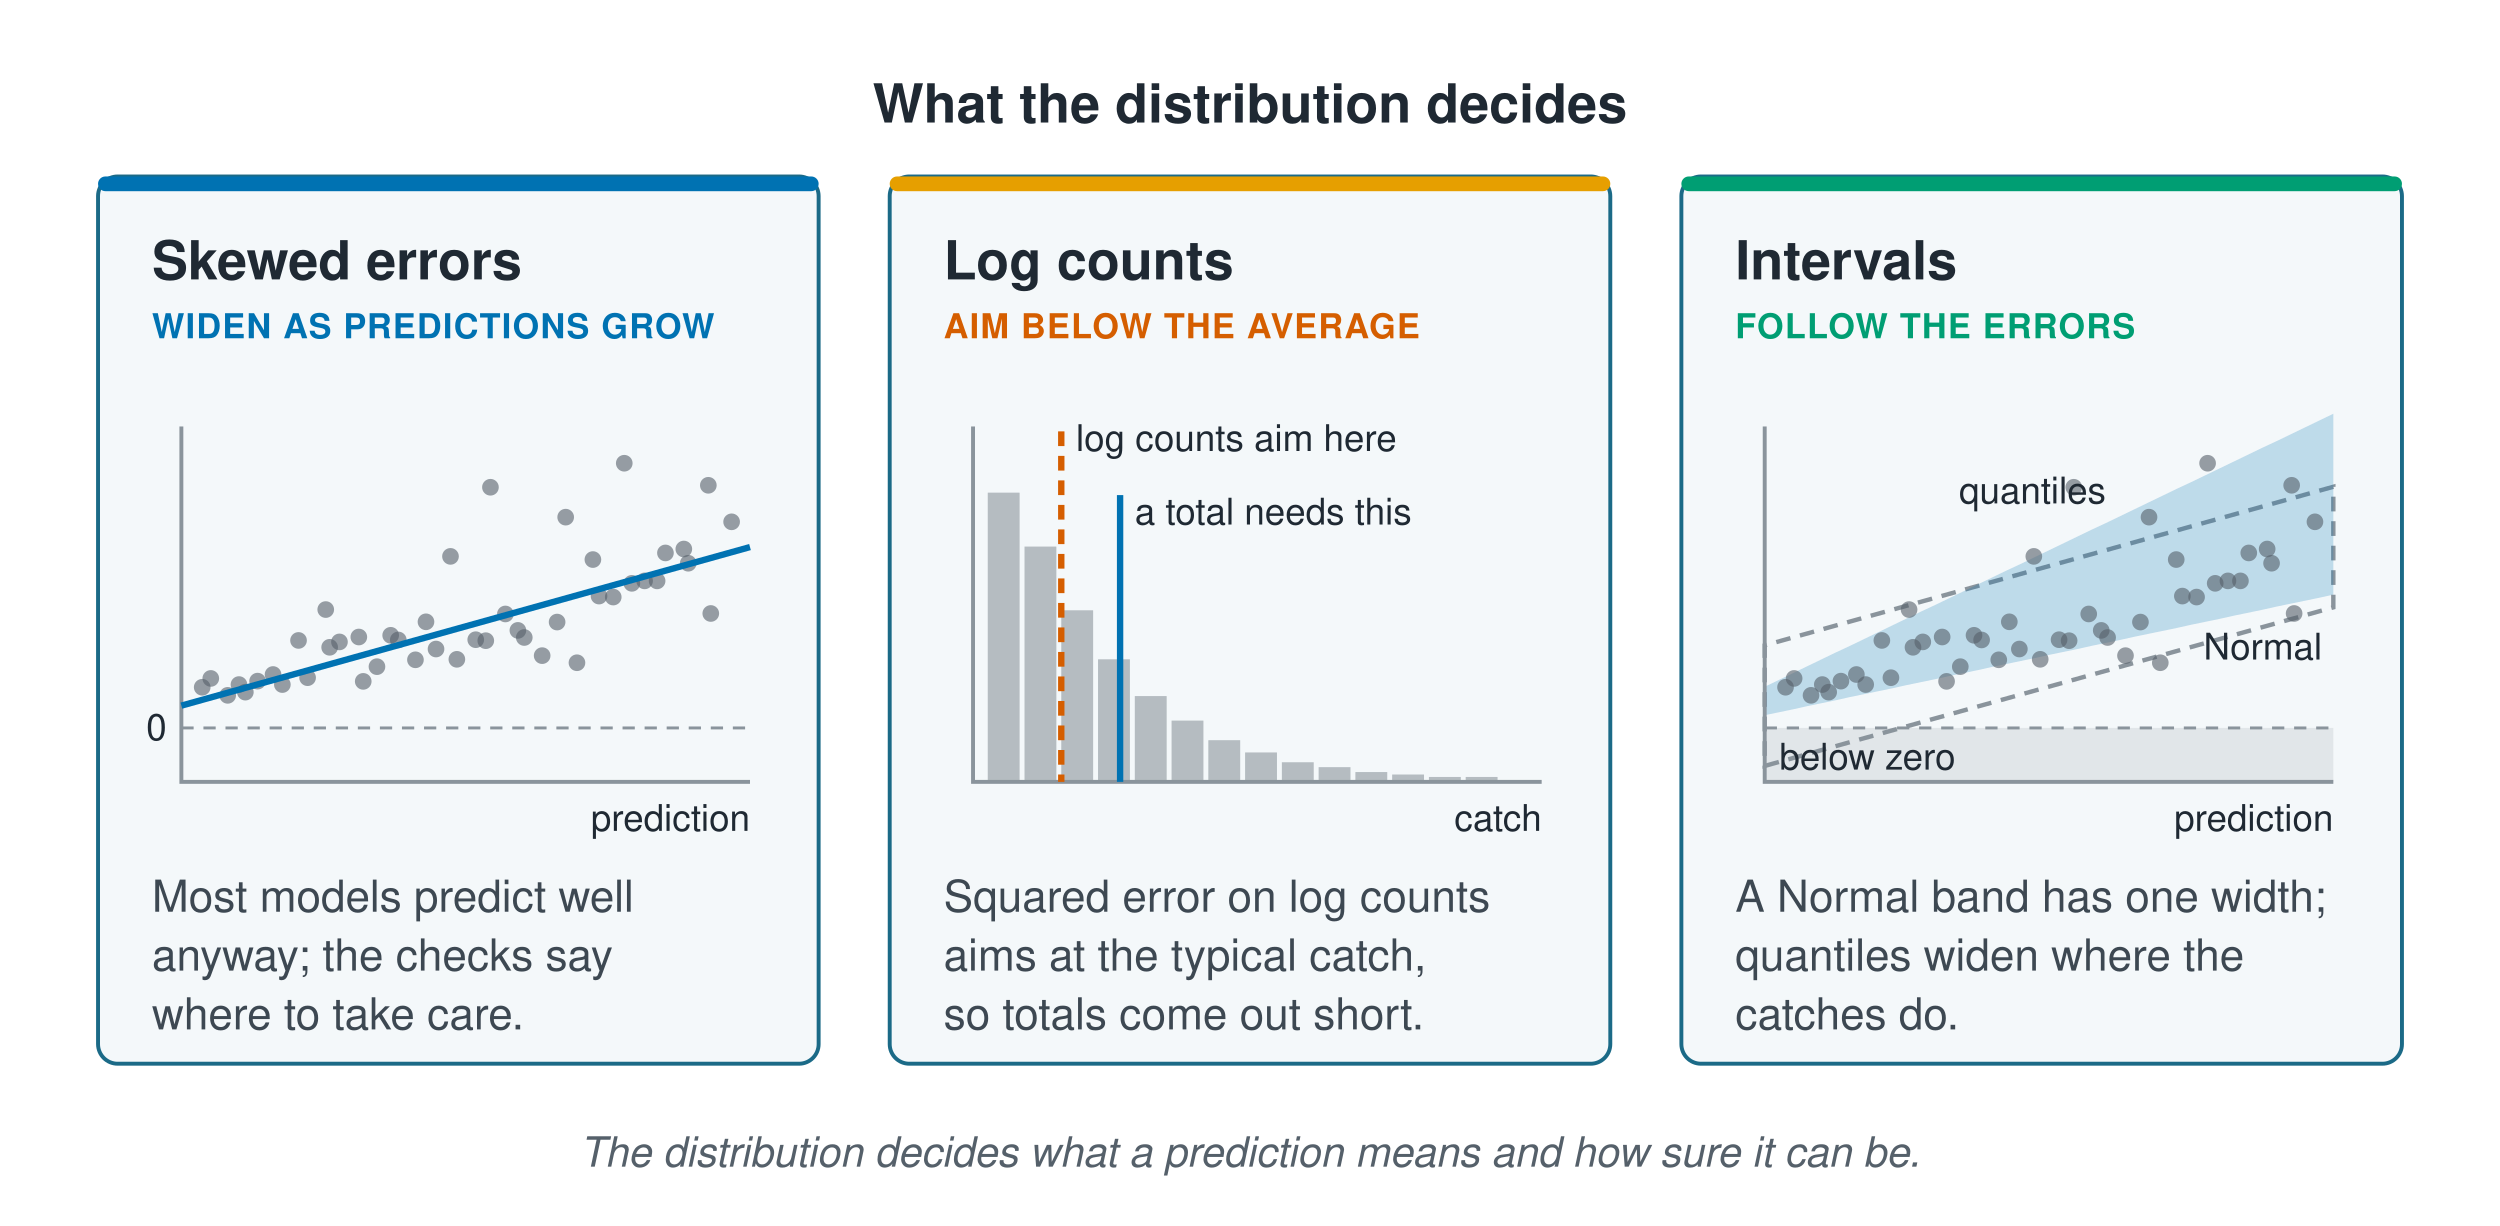
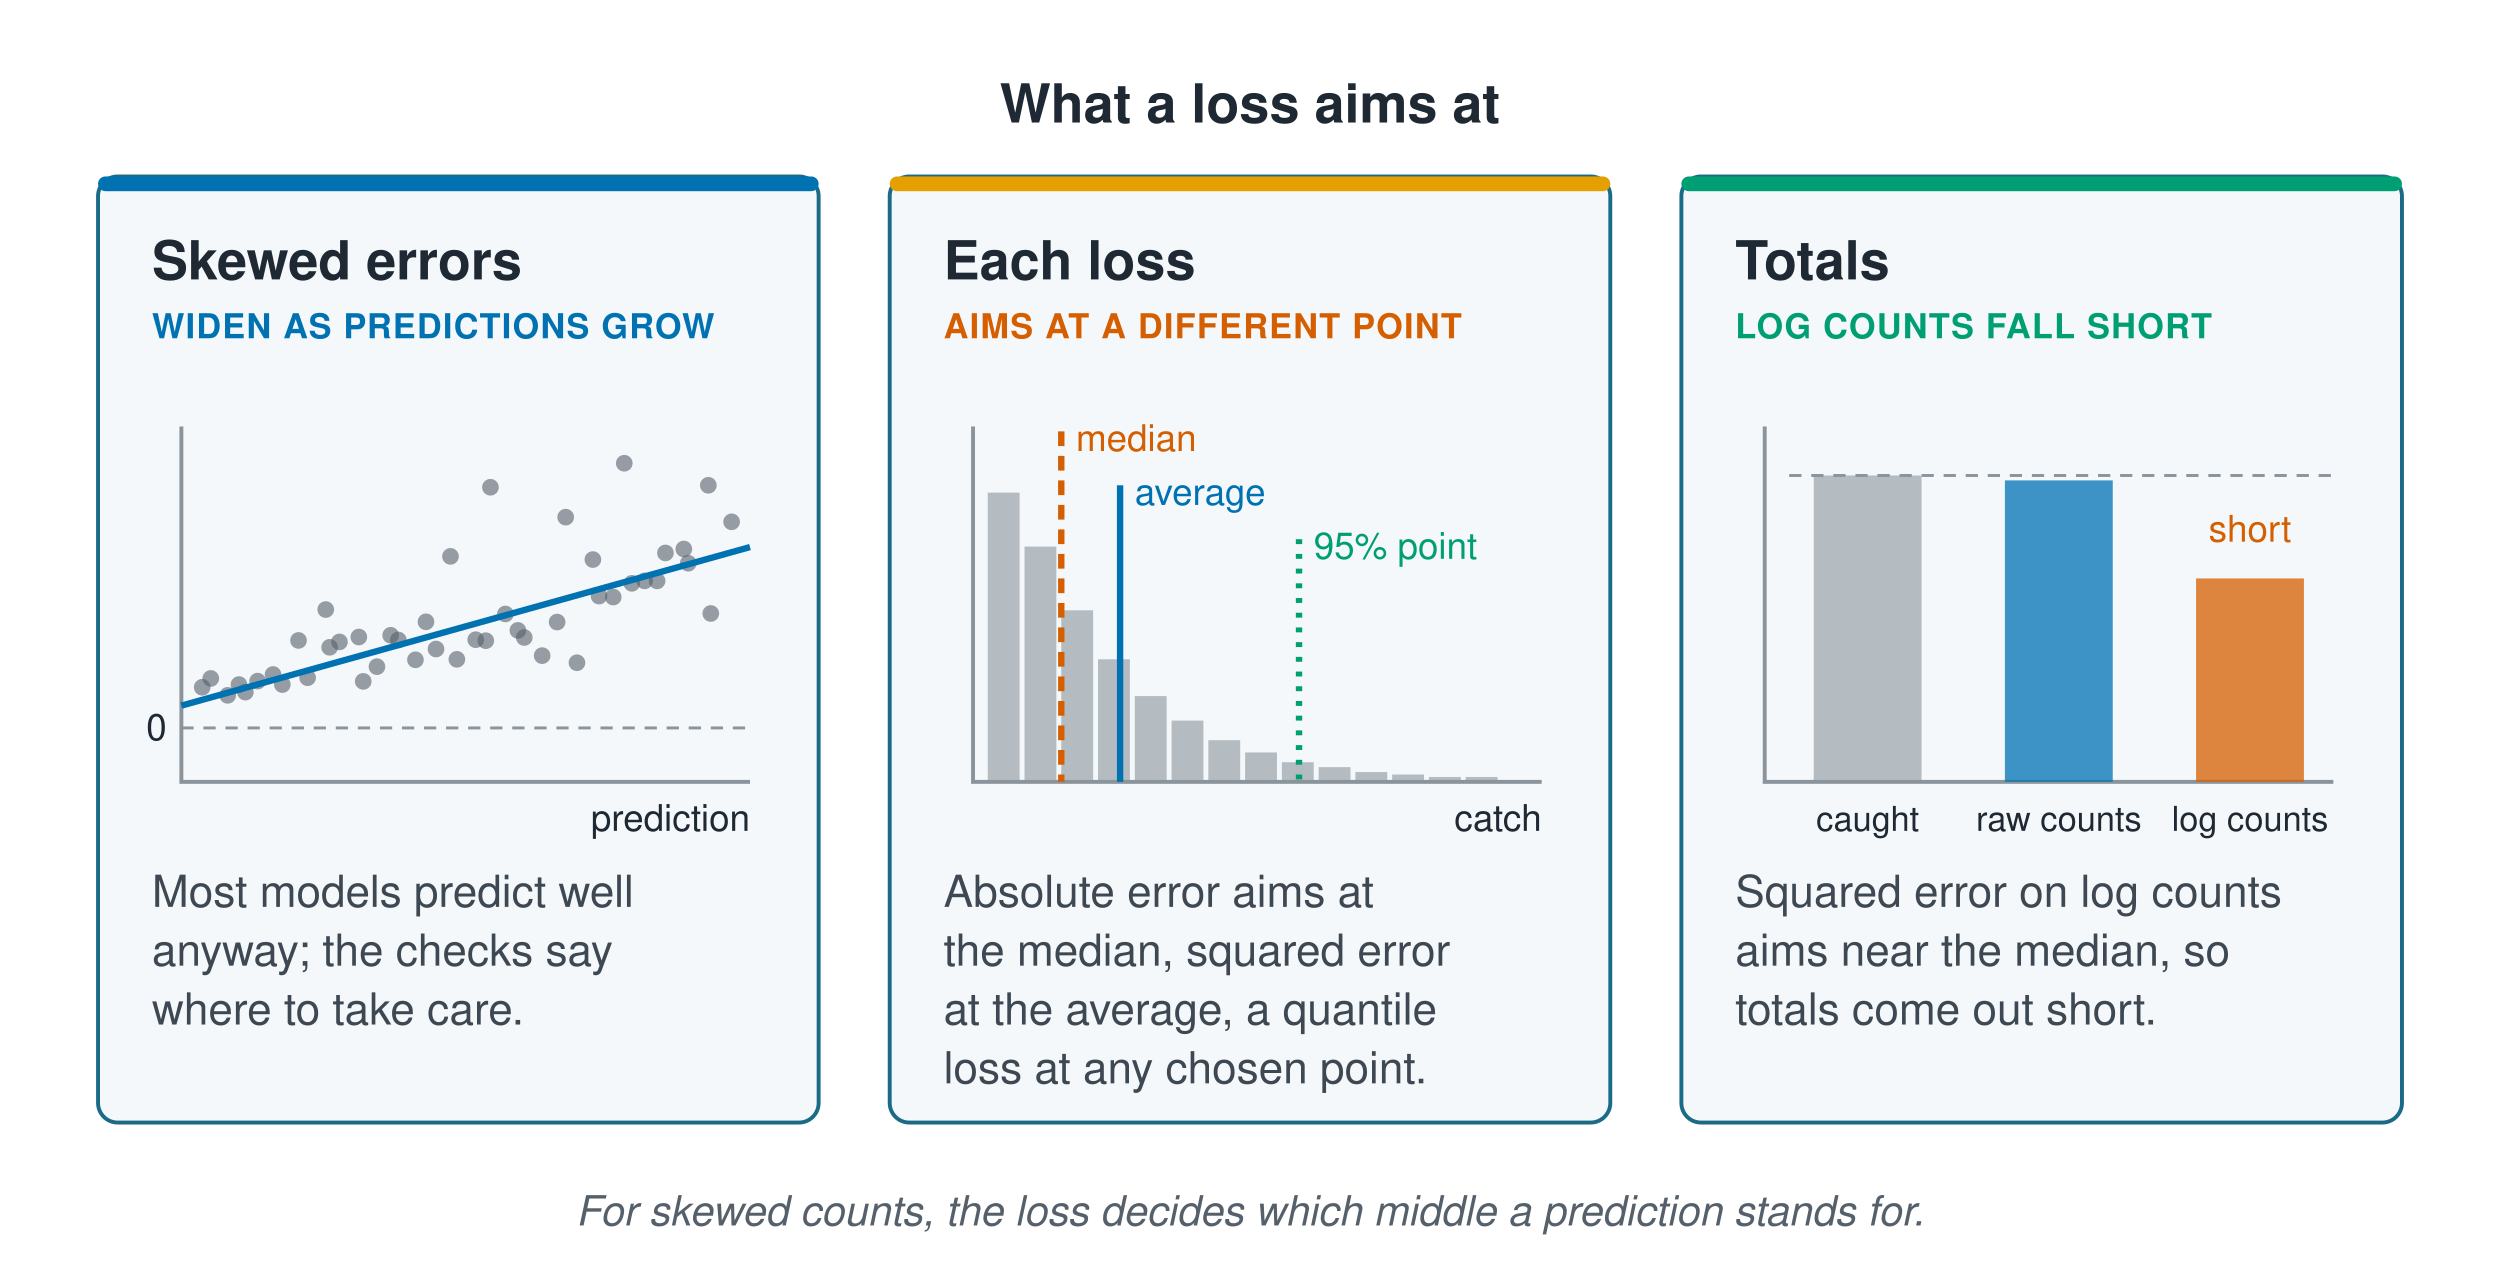
- <svg xmlns="http://www.w3.org/2000/svg" viewBox="-40 -24 1020 500" width="100%" role="img" aria-label="What the distribution decides. Skewed errors, widen as predictions grow: a scatter of points that fans out to the right around a rising line; most models predict well anyway. Log counts aim below the average: a histogram with a long right tail, a dashed line at the median marked log counts aim here and a solid line at the average marked a total needs this. Intervals follow the errors: the fan-shaped scatter with a grey band of one width reaching below zero, and a blue band from quantiles that starts narrow above zero and widens to the right. A note says the distribution decides what a prediction means and how sure it can be.">
+ <svg xmlns="http://www.w3.org/2000/svg" viewBox="-40 -24 1020 524" width="100%" role="img" aria-label="What a loss aims at. Skewed errors, widen as predictions grow: a scatter of points that fans out to the right around a rising line; most models predict well anyway. Each loss aims at a different point: a histogram of catches with a long right tail, with lines at the median, the average and the 95% point; absolute error aims at the median, squared error at the average, and a quantile loss at any chosen point. Totals, log counts fall short: three bars, the total caught, the total predicted by a model on raw counts, level with it, and the total predicted by a model on log counts, clearly shorter. A note says that for skewed counts the loss decides which middle a prediction stands for.">
  <defs>
    <style>
      .box  { fill: #f4f8fa; stroke: #1b6a87; stroke-width: 1.6; }
      .title{ font: bold 22px "Source Sans Pro", Helvetica, Arial, sans-serif; fill: #1f2933; }
      .head { font: bold 22px "Source Sans Pro", Helvetica, Arial, sans-serif; fill: #1f2933; }
      .body { font: 18px "Source Sans Pro", Helvetica, Arial, sans-serif; fill: #3d4852; }
      .lab  { font: bold 14px "Source Sans Pro", Helvetica, Arial, sans-serif; letter-spacing: 0.5px; }
      .note { font: italic 17px "Source Sans Pro", Helvetica, Arial, sans-serif; fill: #55606a; }
      .sm   { font: 15px "Source Sans Pro", Helvetica, Arial, sans-serif; fill: #1f2933; }
      .ax   { fill: none; stroke: #8a949c; stroke-width: 1.6; }
    </style>
  </defs>
-   <text class="title" x="470" y="26" text-anchor="middle">What the distribution decides</text>
-   <rect class="box" x="0" y="48" width="294" height="362" rx="8" />
+   <text class="title" x="470" y="26" text-anchor="middle">What a loss aims at</text>
+   <rect class="box" x="0" y="48" width="294" height="386" rx="8" />
  <rect x="0" y="48" width="294" height="6" rx="3" fill="#0072B2" />
  <text class="head" x="22" y="90">Skewed errors</text>
  <text class="lab" x="22" y="114" fill="#0072B2">WIDEN AS PREDICTIONS GROW</text>
-   <text class="body" x="22" y="348">Most models predict well</text>
-   <text class="body" x="22" y="372">anyway; the checks say</text>
-   <text class="body" x="22" y="396">where to take care.</text>
-   <rect class="box" x="323" y="48" width="294" height="362" rx="8" />
+   <text class="body" x="22" y="346">Most models predict well</text>
+   <text class="body" x="22" y="370">anyway; the checks say</text>
+   <text class="body" x="22" y="394">where to take care.</text>
+   <rect class="box" x="323" y="48" width="294" height="386" rx="8" />
  <rect x="323" y="48" width="294" height="6" rx="3" fill="#E69F00" />
-   <text class="head" x="345" y="90">Log counts</text>
-   <text class="lab" x="345" y="114" fill="#D55E00">AIM BELOW THE AVERAGE</text>
-   <text class="body" x="345" y="348">Squared error on log counts</text>
-   <text class="body" x="345" y="372">aims at the typical catch,</text>
-   <text class="body" x="345" y="396">so totals come out short.</text>
-   <rect class="box" x="646" y="48" width="294" height="362" rx="8" />
+   <text class="head" x="345" y="90">Each loss</text>
+   <text class="lab" x="345" y="114" fill="#D55E00">AIMS AT A DIFFERENT POINT</text>
+   <text class="body" x="345" y="346">Absolute error aims at</text>
+   <text class="body" x="345" y="370">the median, squared error</text>
+   <text class="body" x="345" y="394">at the average, a quantile</text>
+   <text class="body" x="345" y="418">loss at any chosen point.</text>
+   <rect class="box" x="646" y="48" width="294" height="386" rx="8" />
  <rect x="646" y="48" width="294" height="6" rx="3" fill="#009E73" />
-   <text class="head" x="668" y="90">Intervals</text>
-   <text class="lab" x="668" y="114" fill="#009E73">FOLLOW THE ERRORS</text>
-   <text class="body" x="668" y="348">A Normal band has one width;</text>
-   <text class="body" x="668" y="372">quantiles widen where the</text>
-   <text class="body" x="668" y="396">catches do.</text>
+   <text class="head" x="668" y="90">Totals</text>
+   <text class="lab" x="668" y="114" fill="#009E73">LOG COUNTS FALL SHORT</text>
+   <text class="body" x="668" y="346">Squared error on log counts</text>
+   <text class="body" x="668" y="370">aims near the median, so</text>
+   <text class="body" x="668" y="394">totals come out short.</text>
  <path class="ax" d="M34 150 V295 H266" />
  <line x1="34" y1="273" x2="266" y2="273" stroke="#8a949c" stroke-width="1.2" stroke-dasharray="5 4" />
  <text class="sm" x="28" y="278" text-anchor="end">0</text>
  <circle cx="42.5" cy="256.4" r="3.4" fill="#55606a" fill-opacity="0.6" />
  <circle cx="46.0" cy="252.8" r="3.4" fill="#55606a" fill-opacity="0.6" />
  <circle cx="52.9" cy="259.7" r="3.4" fill="#55606a" fill-opacity="0.6" />
  <circle cx="57.5" cy="255.3" r="3.4" fill="#55606a" fill-opacity="0.6" />
  <circle cx="60.1" cy="258.4" r="3.4" fill="#55606a" fill-opacity="0.6" />
  <circle cx="65.1" cy="253.9" r="3.4" fill="#55606a" fill-opacity="0.6" />
  <circle cx="71.4" cy="251.2" r="3.4" fill="#55606a" fill-opacity="0.6" />
  <circle cx="75.2" cy="255.3" r="3.4" fill="#55606a" fill-opacity="0.6" />
  <circle cx="81.8" cy="237.3" r="3.4" fill="#55606a" fill-opacity="0.6" />
  <circle cx="85.5" cy="252.5" r="3.4" fill="#55606a" fill-opacity="0.6" />
  <circle cx="92.9" cy="224.7" r="3.4" fill="#55606a" fill-opacity="0.6" />
  <circle cx="94.5" cy="240.1" r="3.4" fill="#55606a" fill-opacity="0.6" />
  <circle cx="98.5" cy="237.9" r="3.4" fill="#55606a" fill-opacity="0.6" />
  <circle cx="106.4" cy="235.9" r="3.4" fill="#55606a" fill-opacity="0.6" />
  <circle cx="108.2" cy="254.0" r="3.4" fill="#55606a" fill-opacity="0.6" />
  <circle cx="113.8" cy="248.0" r="3.4" fill="#55606a" fill-opacity="0.6" />
  <circle cx="119.4" cy="235.2" r="3.4" fill="#55606a" fill-opacity="0.6" />
  <circle cx="122.5" cy="237.1" r="3.4" fill="#55606a" fill-opacity="0.6" />
  <circle cx="129.5" cy="245.2" r="3.4" fill="#55606a" fill-opacity="0.6" />
  <circle cx="133.8" cy="229.7" r="3.4" fill="#55606a" fill-opacity="0.6" />
  <circle cx="137.9" cy="240.8" r="3.4" fill="#55606a" fill-opacity="0.6" />
  <circle cx="143.8" cy="203.0" r="3.4" fill="#55606a" fill-opacity="0.6" />
  <circle cx="146.4" cy="245.0" r="3.4" fill="#55606a" fill-opacity="0.6" />
  <circle cx="154.1" cy="237.0" r="3.4" fill="#55606a" fill-opacity="0.6" />
  <circle cx="158.2" cy="237.4" r="3.4" fill="#55606a" fill-opacity="0.6" />
  <circle cx="160.1" cy="174.8" r="3.4" fill="#55606a" fill-opacity="0.6" />
  <circle cx="166.2" cy="226.5" r="3.4" fill="#55606a" fill-opacity="0.6" />
  <circle cx="171.3" cy="233.2" r="3.4" fill="#55606a" fill-opacity="0.6" />
  <circle cx="173.9" cy="236.1" r="3.4" fill="#55606a" fill-opacity="0.6" />
  <circle cx="181.2" cy="243.5" r="3.4" fill="#55606a" fill-opacity="0.6" />
  <circle cx="187.3" cy="229.8" r="3.4" fill="#55606a" fill-opacity="0.6" />
  <circle cx="190.8" cy="187.0" r="3.4" fill="#55606a" fill-opacity="0.6" />
  <circle cx="195.4" cy="246.4" r="3.4" fill="#55606a" fill-opacity="0.6" />
  <circle cx="201.9" cy="204.3" r="3.4" fill="#55606a" fill-opacity="0.6" />
  <circle cx="204.4" cy="219.2" r="3.4" fill="#55606a" fill-opacity="0.6" />
  <circle cx="210.2" cy="219.6" r="3.4" fill="#55606a" fill-opacity="0.6" />
  <circle cx="214.7" cy="165.0" r="3.4" fill="#55606a" fill-opacity="0.6" />
  <circle cx="217.8" cy="214.0" r="3.4" fill="#55606a" fill-opacity="0.6" />
  <circle cx="223.0" cy="213.0" r="3.4" fill="#55606a" fill-opacity="0.6" />
  <circle cx="228.1" cy="213.0" r="3.4" fill="#55606a" fill-opacity="0.6" />
  <circle cx="231.5" cy="201.6" r="3.4" fill="#55606a" fill-opacity="0.6" />
  <circle cx="239.0" cy="200.0" r="3.4" fill="#55606a" fill-opacity="0.6" />
  <circle cx="240.8" cy="205.8" r="3.4" fill="#55606a" fill-opacity="0.6" />
  <circle cx="249.0" cy="174.0" r="3.4" fill="#55606a" fill-opacity="0.6" />
  <circle cx="250.0" cy="226.3" r="3.4" fill="#55606a" fill-opacity="0.6" />
  <circle cx="258.5" cy="188.9" r="3.4" fill="#55606a" fill-opacity="0.6" />
  <line x1="34.0" y1="263.9" x2="266.0" y2="199.2" stroke="#0072B2" stroke-width="2.6" />
  <text class="sm" x="266" y="315" text-anchor="end">prediction</text>
  <path class="ax" d="M357 150 V295 H589" />
  <rect x="363" y="177" width="13" height="118" fill="#8a949c" fill-opacity="0.6" />
  <rect x="378" y="199" width="13" height="96" fill="#8a949c" fill-opacity="0.6" />
  <rect x="393" y="225" width="13" height="70" fill="#8a949c" fill-opacity="0.6" />
  <rect x="408" y="245" width="13" height="50" fill="#8a949c" fill-opacity="0.6" />
  <rect x="423" y="260" width="13" height="35" fill="#8a949c" fill-opacity="0.6" />
  <rect x="438" y="270" width="13" height="25" fill="#8a949c" fill-opacity="0.6" />
  <rect x="453" y="278" width="13" height="17" fill="#8a949c" fill-opacity="0.6" />
  <rect x="468" y="283" width="13" height="12" fill="#8a949c" fill-opacity="0.6" />
  <rect x="483" y="287" width="13" height="8" fill="#8a949c" fill-opacity="0.6" />
  <rect x="498" y="289" width="13" height="6" fill="#8a949c" fill-opacity="0.6" />
  <rect x="513" y="291" width="13" height="4" fill="#8a949c" fill-opacity="0.6" />
  <rect x="528" y="292" width="13" height="3" fill="#8a949c" fill-opacity="0.6" />
  <rect x="543" y="293" width="13" height="2" fill="#8a949c" fill-opacity="0.6" />
  <rect x="558" y="293" width="13" height="2" fill="#8a949c" fill-opacity="0.6" />
  <line x1="393.0" y1="152" x2="393.0" y2="295" stroke="#D55E00" stroke-width="2.6" stroke-dasharray="6 4" />
-   <line x1="417.0" y1="178" x2="417.0" y2="295" stroke="#0072B2" stroke-width="2.6" />
-   <text class="sm" x="399.0" y="160" fill="#D55E00">log counts aim here</text>
-   <text class="sm" x="423.0" y="190" fill="#0072B2">a total needs this</text>
+   <line x1="417.0" y1="174" x2="417.0" y2="295" stroke="#0072B2" stroke-width="2.6" />
+   <line x1="490.0" y1="196" x2="490.0" y2="295" stroke="#009E73" stroke-width="2.6" stroke-dasharray="2 4" />
+   <text class="sm" x="399.0" y="160" style="fill:#D55E00">median</text>
+   <text class="sm" x="423.0" y="182" style="fill:#0072B2">average</text>
+   <text class="sm" x="496.0" y="204" style="fill:#009E73">95% point</text>
  <text class="sm" x="589" y="315" text-anchor="end">catch</text>
-   <rect x="680" y="273" width="232" height="22" fill="#d9dee2" fill-opacity="0.7" />
-   <polygon points="680.0,288.5 912.0,223.8 912.0,174.6 680.0,239.3" fill="none" stroke="#8a949c" stroke-width="1.8" stroke-dasharray="6 4" />
-   <polygon points="680.0,256.2 685.8,253.4 691.6,250.6 697.4,247.8 703.2,245.0 709.0,242.2 714.8,239.5 720.6,236.7 726.4,233.9 732.2,231.1 738.0,228.3 743.8,225.5 749.6,222.8 755.4,220.0 761.2,217.2 767.0,214.4 772.8,211.6 778.6,208.8 784.4,206.1 790.2,203.3 796.0,200.5 801.8,197.7 807.6,194.9 813.4,192.1 819.2,189.4 825.0,186.6 830.8,183.8 836.6,181.0 842.4,178.2 848.2,175.4 854.0,172.7 859.8,169.9 865.6,167.1 871.4,164.3 877.2,161.5 883.0,158.7 888.8,156.0 894.6,153.2 900.4,150.4 906.2,147.6 912.0,144.8 912.0,218.6 906.2,219.9 900.4,221.1 894.6,222.3 888.8,223.5 883.0,224.8 877.2,226.0 871.4,227.2 865.6,228.5 859.8,229.7 854.0,230.9 848.2,232.2 842.4,233.4 836.6,234.6 830.8,235.8 825.0,237.1 819.2,238.3 813.4,239.5 807.6,240.8 801.8,242.0 796.0,243.2 790.2,244.5 784.4,245.7 778.6,246.9 772.8,248.1 767.0,249.4 761.2,250.6 755.4,251.8 749.6,253.1 743.8,254.3 738.0,255.5 732.2,256.8 726.4,258.0 720.6,259.2 714.8,260.4 709.0,261.7 703.2,262.9 697.4,264.1 691.6,265.4 685.8,266.6 680.0,267.8" fill="#0072B2" fill-opacity="0.22" />
  <path class="ax" d="M680 150 V295 H912" />
-   <line x1="680" y1="273" x2="912" y2="273" stroke="#8a949c" stroke-width="1.2" stroke-dasharray="5 4" />
-   <text class="sm" x="686" y="290">below zero</text>
-   <circle cx="688.5" cy="256.4" r="3.4" fill="#55606a" fill-opacity="0.6" />
-   <circle cx="692.0" cy="252.8" r="3.4" fill="#55606a" fill-opacity="0.6" />
-   <circle cx="698.9" cy="259.7" r="3.4" fill="#55606a" fill-opacity="0.6" />
-   <circle cx="703.5" cy="255.3" r="3.4" fill="#55606a" fill-opacity="0.6" />
-   <circle cx="706.1" cy="258.4" r="3.4" fill="#55606a" fill-opacity="0.6" />
-   <circle cx="711.1" cy="253.9" r="3.4" fill="#55606a" fill-opacity="0.6" />
-   <circle cx="717.4" cy="251.2" r="3.4" fill="#55606a" fill-opacity="0.6" />
-   <circle cx="721.2" cy="255.3" r="3.4" fill="#55606a" fill-opacity="0.6" />
-   <circle cx="727.8" cy="237.3" r="3.4" fill="#55606a" fill-opacity="0.6" />
-   <circle cx="731.5" cy="252.5" r="3.4" fill="#55606a" fill-opacity="0.6" />
-   <circle cx="738.9" cy="224.7" r="3.4" fill="#55606a" fill-opacity="0.6" />
-   <circle cx="740.5" cy="240.1" r="3.4" fill="#55606a" fill-opacity="0.6" />
-   <circle cx="744.5" cy="237.9" r="3.4" fill="#55606a" fill-opacity="0.6" />
-   <circle cx="752.4" cy="235.9" r="3.4" fill="#55606a" fill-opacity="0.6" />
-   <circle cx="754.2" cy="254.0" r="3.4" fill="#55606a" fill-opacity="0.6" />
-   <circle cx="759.8" cy="248.0" r="3.4" fill="#55606a" fill-opacity="0.6" />
-   <circle cx="765.4" cy="235.2" r="3.4" fill="#55606a" fill-opacity="0.6" />
-   <circle cx="768.5" cy="237.1" r="3.4" fill="#55606a" fill-opacity="0.6" />
-   <circle cx="775.5" cy="245.2" r="3.4" fill="#55606a" fill-opacity="0.6" />
-   <circle cx="779.8" cy="229.7" r="3.4" fill="#55606a" fill-opacity="0.6" />
-   <circle cx="783.9" cy="240.8" r="3.4" fill="#55606a" fill-opacity="0.6" />
-   <circle cx="789.8" cy="203.0" r="3.4" fill="#55606a" fill-opacity="0.6" />
-   <circle cx="792.4" cy="245.0" r="3.4" fill="#55606a" fill-opacity="0.6" />
-   <circle cx="800.1" cy="237.0" r="3.4" fill="#55606a" fill-opacity="0.6" />
-   <circle cx="804.2" cy="237.4" r="3.4" fill="#55606a" fill-opacity="0.6" />
-   <circle cx="806.1" cy="174.8" r="3.4" fill="#55606a" fill-opacity="0.6" />
-   <circle cx="812.2" cy="226.5" r="3.4" fill="#55606a" fill-opacity="0.6" />
-   <circle cx="817.3" cy="233.2" r="3.4" fill="#55606a" fill-opacity="0.6" />
-   <circle cx="819.9" cy="236.1" r="3.4" fill="#55606a" fill-opacity="0.6" />
-   <circle cx="827.2" cy="243.5" r="3.4" fill="#55606a" fill-opacity="0.6" />
-   <circle cx="833.3" cy="229.8" r="3.4" fill="#55606a" fill-opacity="0.6" />
-   <circle cx="836.8" cy="187.0" r="3.4" fill="#55606a" fill-opacity="0.6" />
-   <circle cx="841.4" cy="246.4" r="3.4" fill="#55606a" fill-opacity="0.6" />
-   <circle cx="847.9" cy="204.3" r="3.4" fill="#55606a" fill-opacity="0.6" />
-   <circle cx="850.4" cy="219.2" r="3.4" fill="#55606a" fill-opacity="0.6" />
-   <circle cx="856.2" cy="219.6" r="3.4" fill="#55606a" fill-opacity="0.6" />
-   <circle cx="860.7" cy="165.0" r="3.4" fill="#55606a" fill-opacity="0.6" />
-   <circle cx="863.8" cy="214.0" r="3.4" fill="#55606a" fill-opacity="0.6" />
-   <circle cx="869.0" cy="213.0" r="3.4" fill="#55606a" fill-opacity="0.6" />
-   <circle cx="874.1" cy="213.0" r="3.4" fill="#55606a" fill-opacity="0.6" />
-   <circle cx="877.5" cy="201.6" r="3.4" fill="#55606a" fill-opacity="0.6" />
-   <circle cx="885.0" cy="200.0" r="3.4" fill="#55606a" fill-opacity="0.6" />
-   <circle cx="886.8" cy="205.8" r="3.4" fill="#55606a" fill-opacity="0.6" />
-   <circle cx="895.0" cy="174.0" r="3.4" fill="#55606a" fill-opacity="0.6" />
-   <circle cx="896.0" cy="226.3" r="3.4" fill="#55606a" fill-opacity="0.6" />
-   <circle cx="904.5" cy="188.9" r="3.4" fill="#55606a" fill-opacity="0.6" />
-   <text class="sm" x="912" y="315" text-anchor="end">prediction</text>
-   <text class="sm" x="819.2" y="181.4" text-anchor="end" fill="#0072B2">quantiles</text>
-   <text class="sm" x="907.4" y="245.1" text-anchor="end" fill="#55606a">Normal</text>
-   <text class="note" x="470" y="452" text-anchor="middle">The distribution decides what a prediction means and how sure it can be.</text>
+   <line x1="690" y1="170" x2="912" y2="170" stroke="#8a949c" stroke-width="1.2" stroke-dasharray="5 4" />
+   <rect x="700" y="170" width="44" height="125" fill="#8a949c" fill-opacity="0.6" />
+   <rect x="778" y="172" width="44" height="123" fill="#0072B2" fill-opacity="0.75" />
+   <rect x="856" y="212" width="44" height="83" fill="#D55E00" fill-opacity="0.75" />
+   <text class="sm" x="878" y="197" text-anchor="middle" style="fill:#D55E00">short</text>
+   <text class="sm" x="722" y="315" text-anchor="middle" style="font-size:14px">caught</text>
+   <text class="sm" x="800" y="315" text-anchor="middle" style="font-size:14px">raw counts</text>
+   <text class="sm" x="878" y="315" text-anchor="middle" style="font-size:14px">log counts</text>
+   <text class="note" x="470" y="476" text-anchor="middle">For skewed counts, the loss decides which middle a prediction stands for.</text>
</svg>
